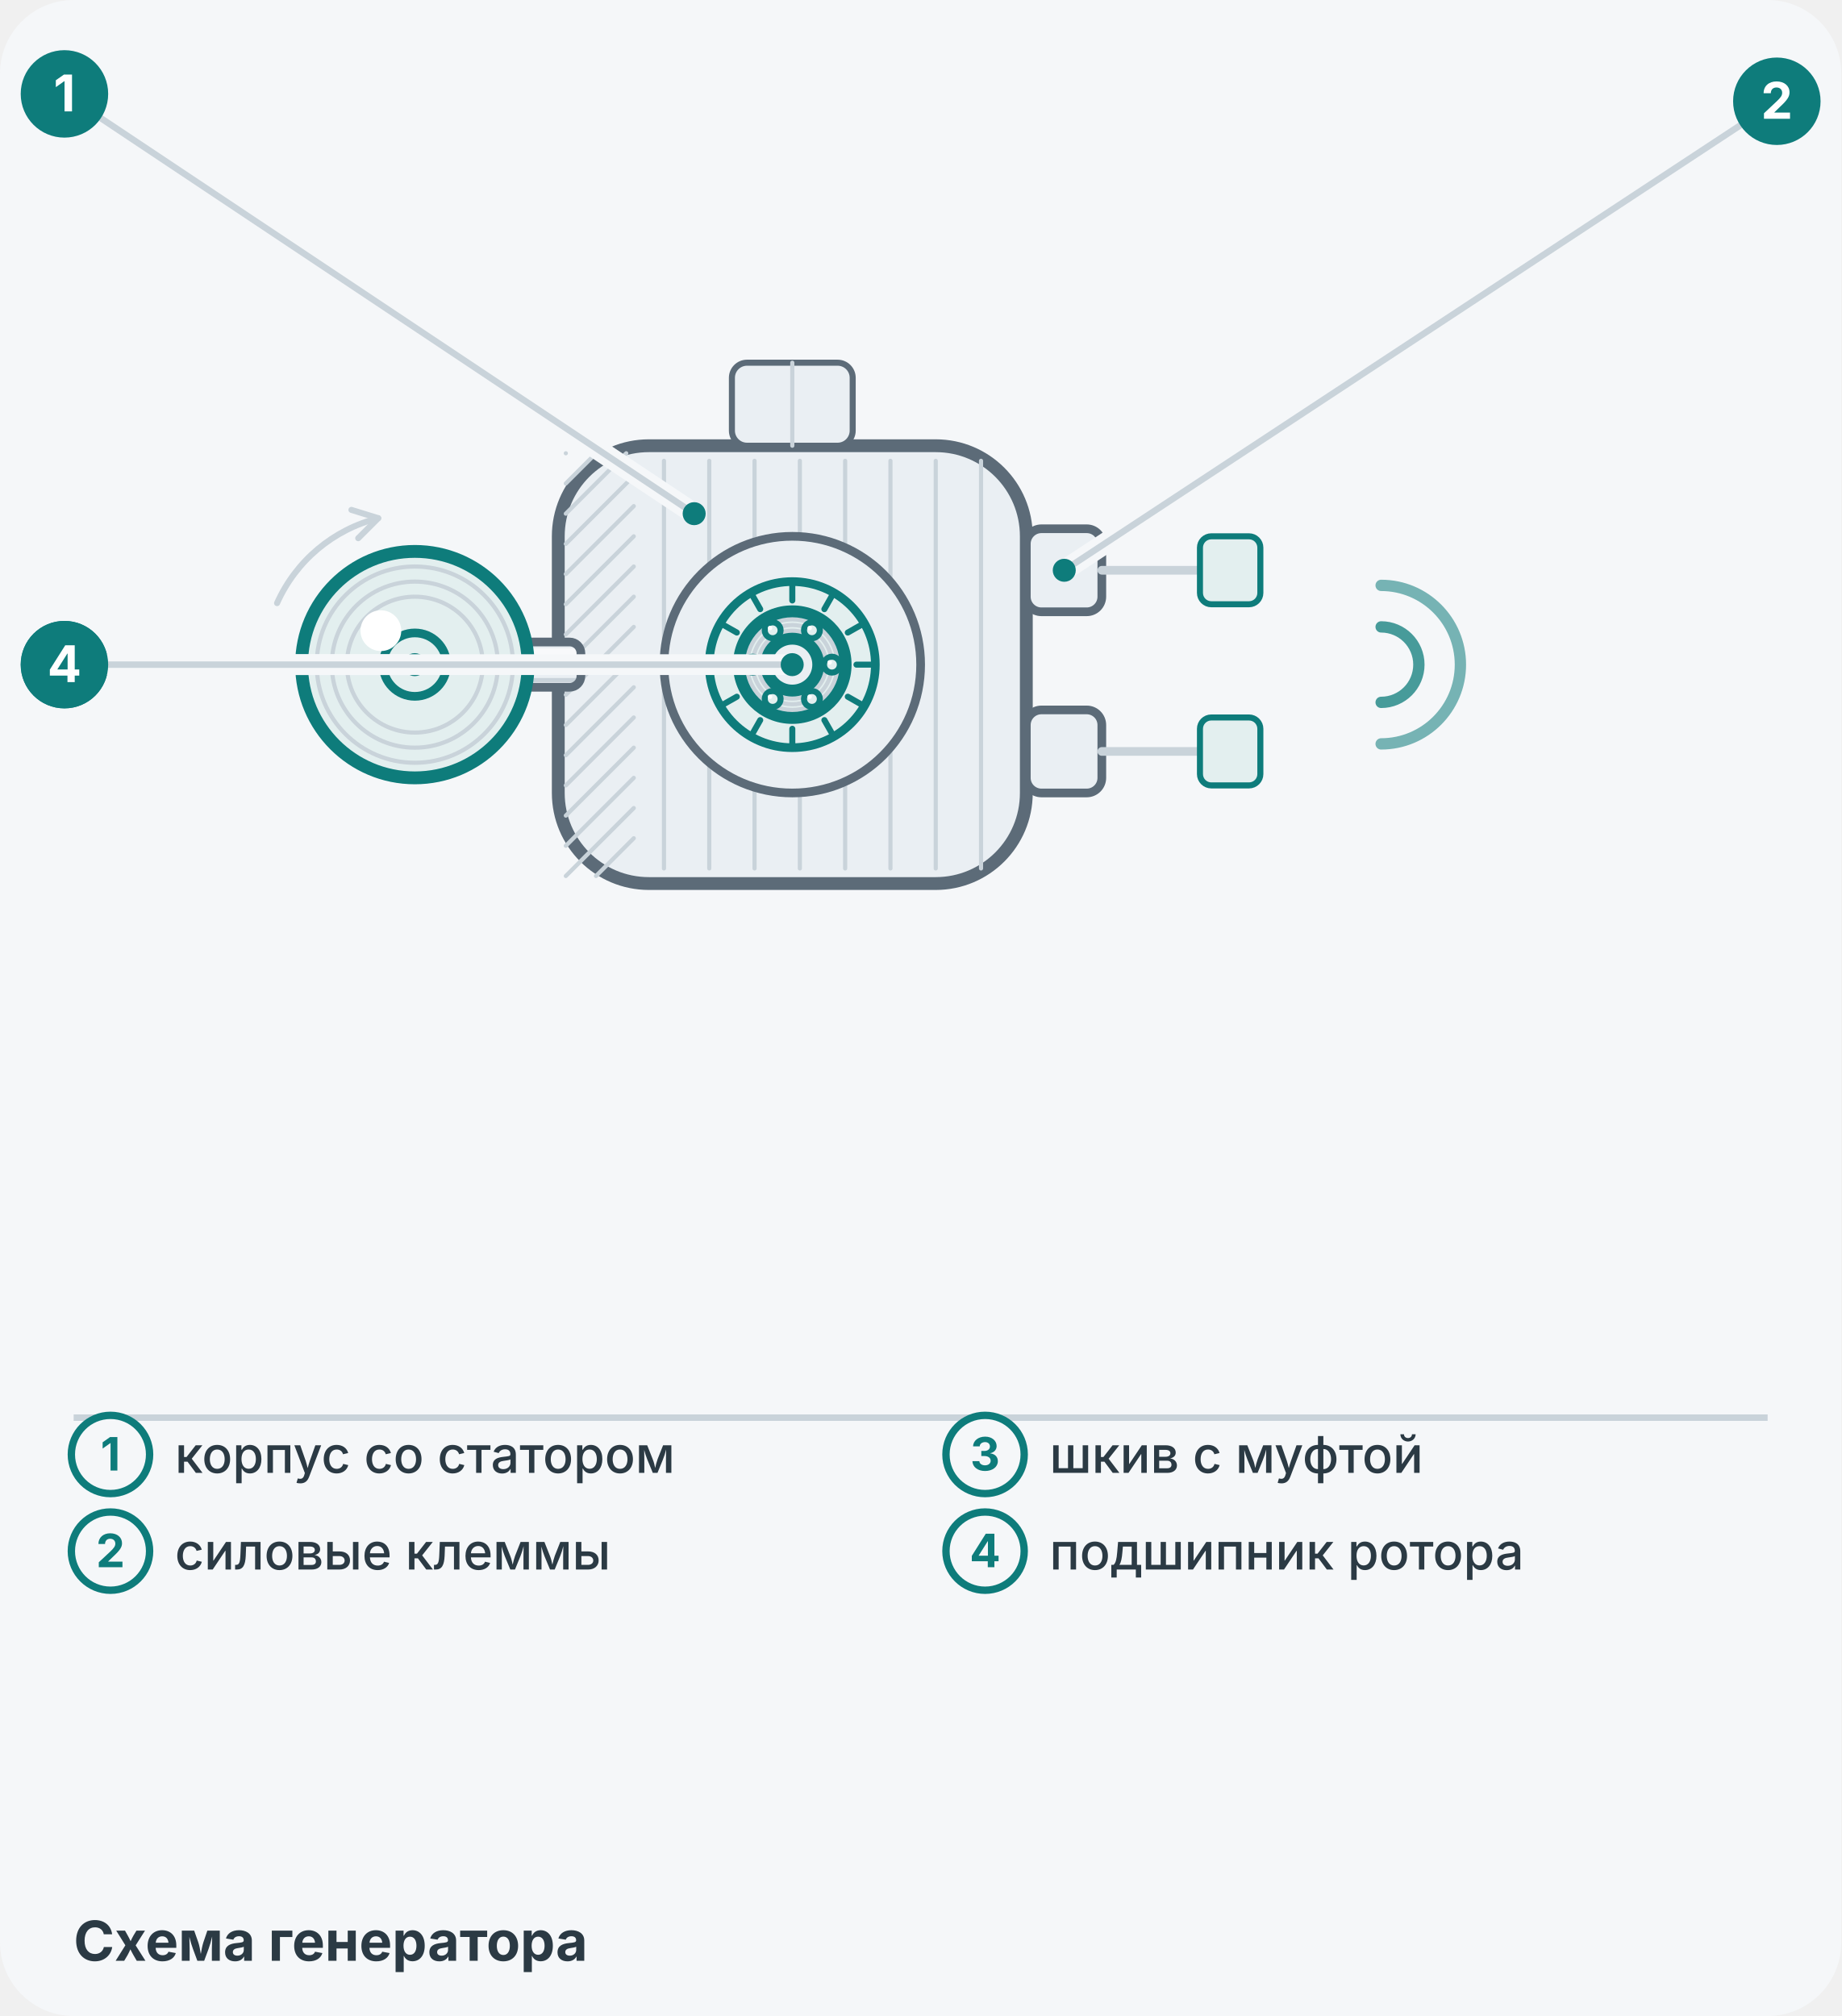
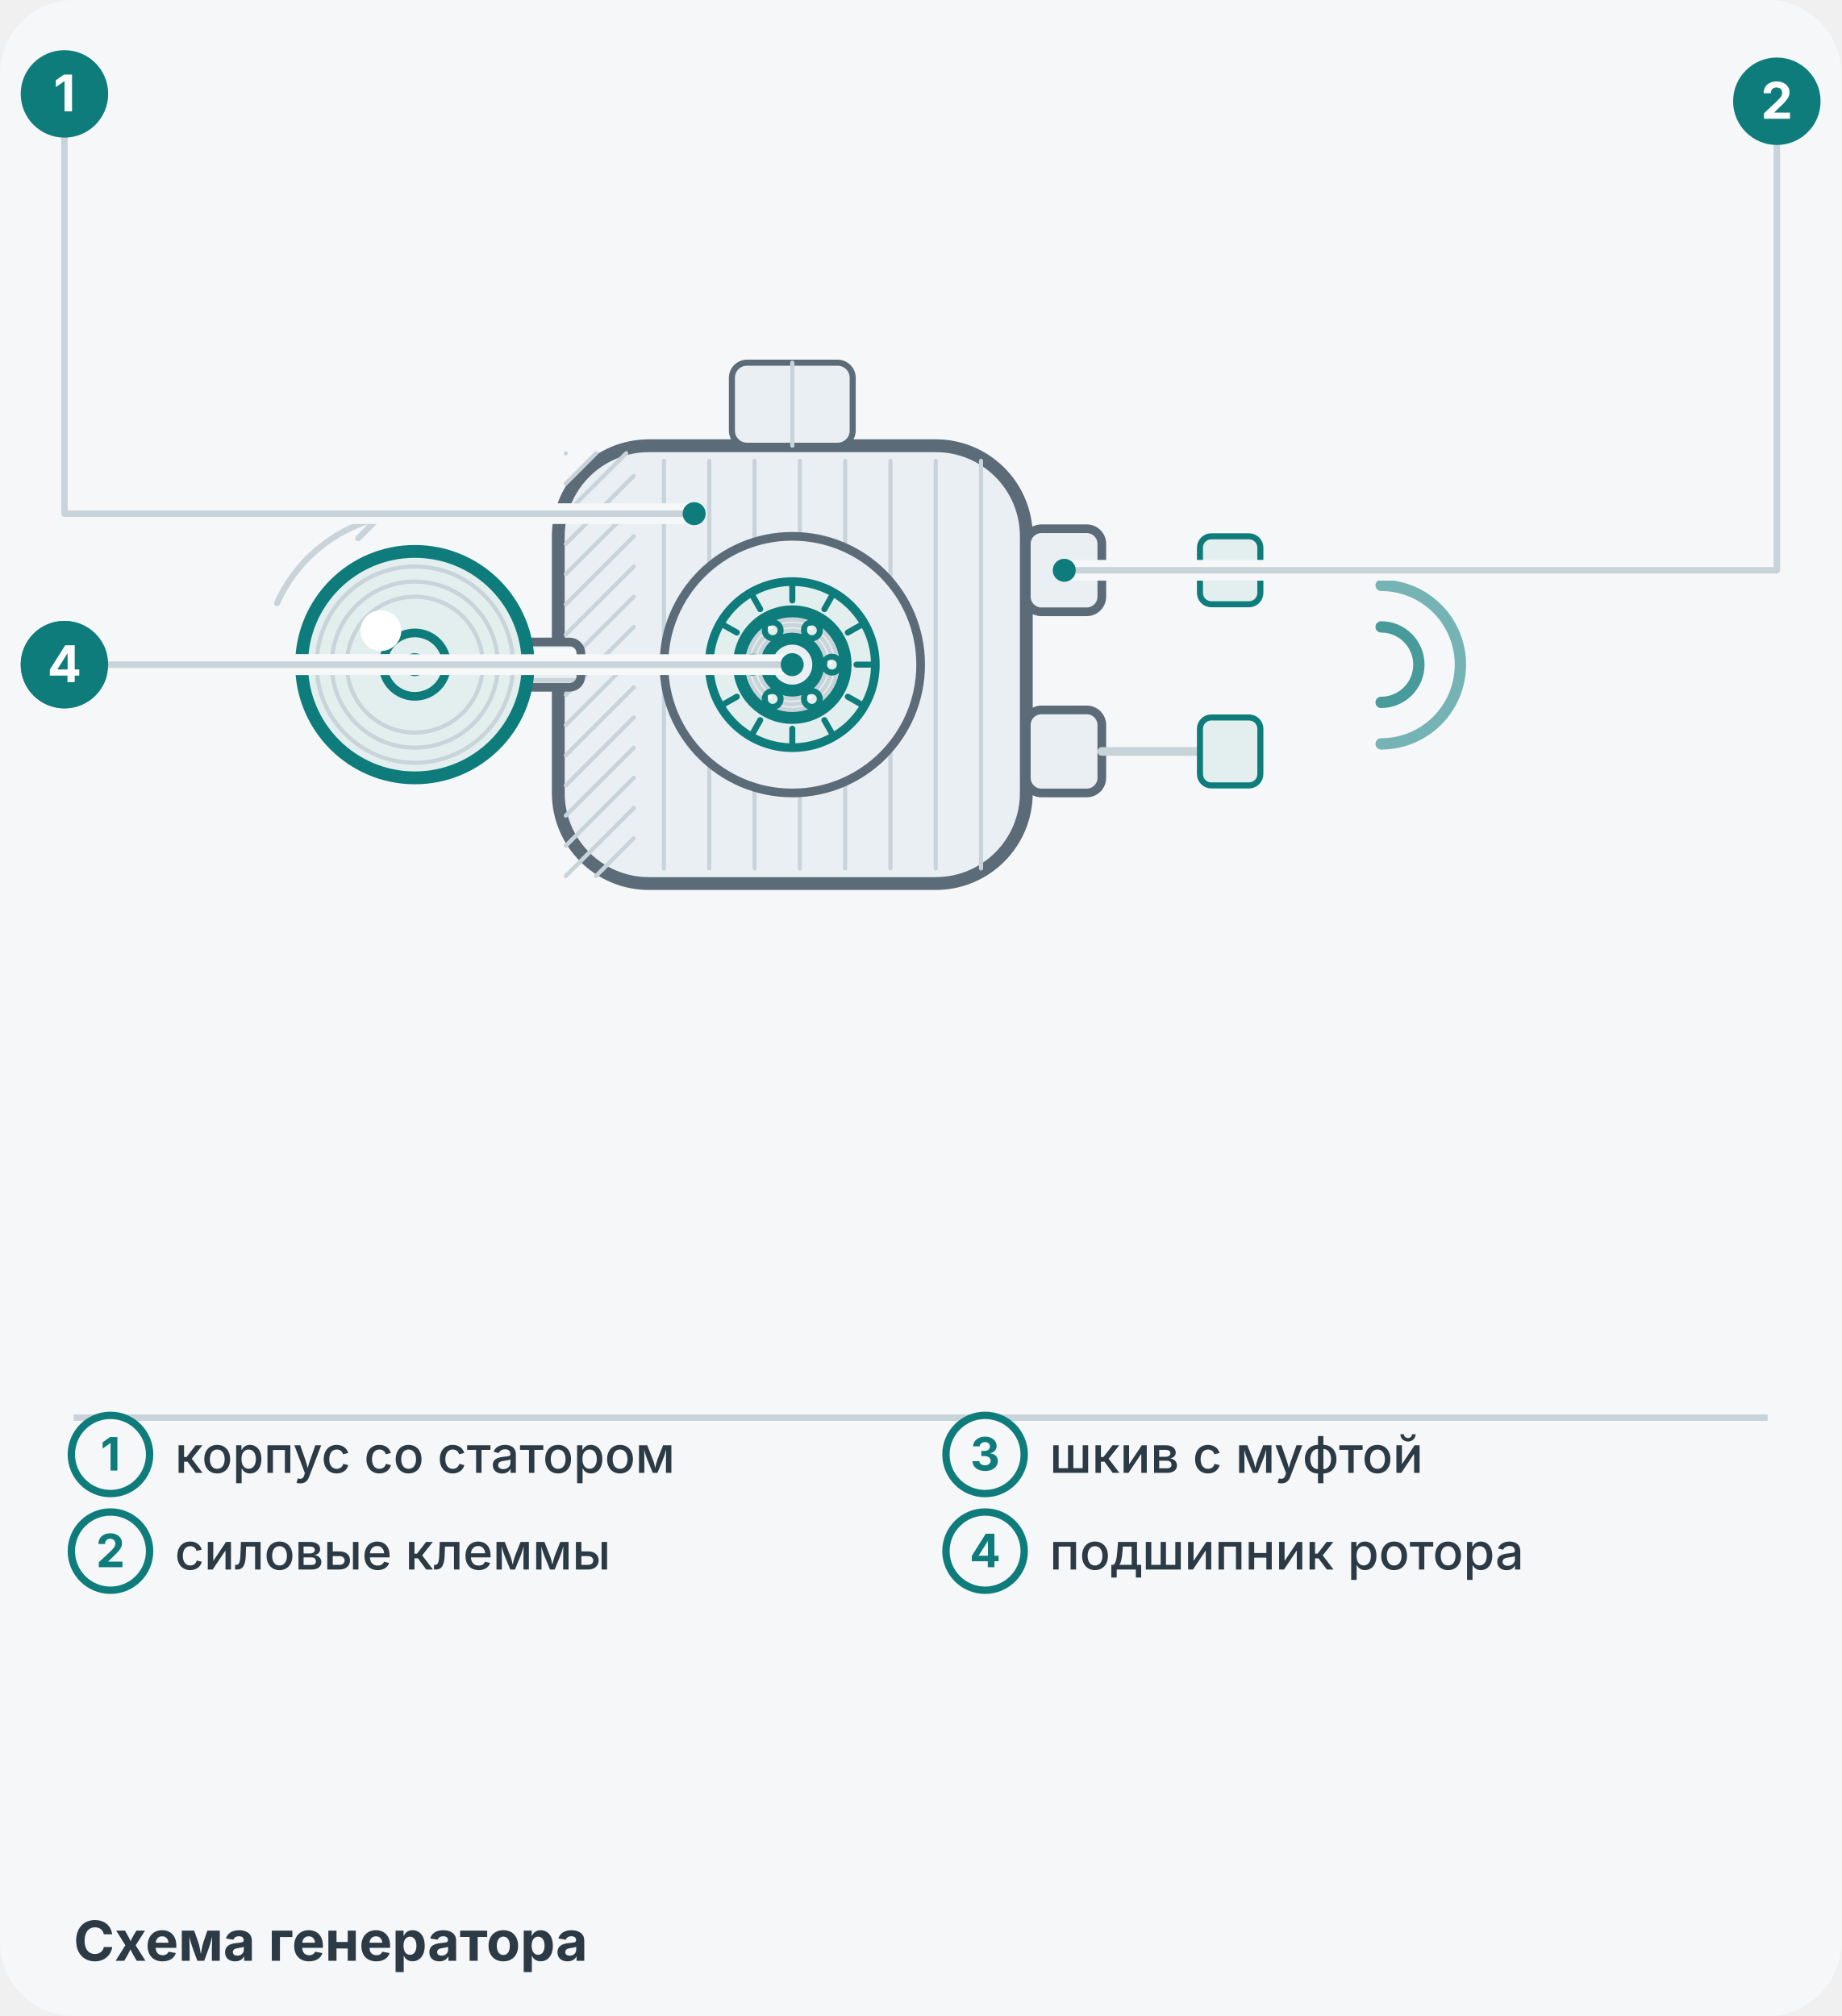
<svg xmlns="http://www.w3.org/2000/svg" viewBox="0 0 400 438" role="img" aria-label="Схема генератора">
  <defs>
    <pattern id="mRub" width="7" height="7" patternUnits="userSpaceOnUse">
      <path d="M0 7 L7 0 M-1 1 L1 -1 M6 8 L8 6" stroke="#C9D3DA" stroke-width="1" />
      <path d="M0 0 L7 7 M-1 6 L1 8 M6 -1 L8 1" stroke="#C9D3DA" stroke-width="1" />
    </pattern>
    <pattern id="mCer" width="8" height="8" patternUnits="userSpaceOnUse">
      <circle cx="2" cy="2" r="1.2" fill="#C9D3DA" />
      <circle cx="6" cy="6" r="1.2" fill="#C9D3DA" />
    </pattern>
    <pattern id="mFric" width="6" height="6" patternUnits="userSpaceOnUse">
      <circle cx="1.5" cy="1.5" r="0.9" fill="#0E7C7B" opacity="0.55" />
      <circle cx="4.5" cy="4.5" r="0.9" fill="#0E7C7B" opacity="0.55" />
      <circle cx="4.5" cy="1.5" r="0.6" fill="#0E7C7B" opacity="0.35" />
    </pattern>
    <pattern id="mMet" width="6" height="6" patternUnits="userSpaceOnUse" patternTransform="rotate(45)">
      <path d="M0 0 V6" stroke="#C9D3DA" stroke-width="1" />
    </pattern>
  </defs>
  <rect width="400" height="438" rx="16" fill="#F5F7F9" />
  <g id="hl" />
  <g transform="translate(36,46) scale(0.82)">
    <g fill="none" stroke-linecap="round" stroke-linejoin="round">
      <rect x="104.0" y="62.0" width="124.0" height="116.0" rx="24" stroke="#5C6B78" stroke-width="3.4" fill="#EAEFF3" />
      <path d="M 106.0 64.0 L 106.0 64.0" stroke="#C9D3DA" stroke-width="1.1" />
      <path d="M 114.0 64.0 L 106.0 72.0" stroke="#C9D3DA" stroke-width="1.1" />
      <path d="M 122.0 64.0 L 106.0 80.0" stroke="#C9D3DA" stroke-width="1.1" />
      <path d="M 124.0 70.0 L 106.0 88.0" stroke="#C9D3DA" stroke-width="1.1" />
      <path d="M 124.0 78.0 L 106.0 96.0" stroke="#C9D3DA" stroke-width="1.1" />
      <path d="M 124.0 86.0 L 106.0 104.0" stroke="#C9D3DA" stroke-width="1.1" />
      <path d="M 124.0 94.0 L 106.0 112.0" stroke="#C9D3DA" stroke-width="1.1" />
      <path d="M 124.0 102.0 L 106.0 120.0" stroke="#C9D3DA" stroke-width="1.1" />
      <path d="M 124.0 110.0 L 106.0 128.0" stroke="#C9D3DA" stroke-width="1.1" />
      <path d="M 124.0 118.0 L 106.0 136.0" stroke="#C9D3DA" stroke-width="1.1" />
      <path d="M 124.0 126.0 L 106.0 144.0" stroke="#C9D3DA" stroke-width="1.1" />
      <path d="M 124.0 134.0 L 106.0 152.0" stroke="#C9D3DA" stroke-width="1.1" />
      <path d="M 124.0 142.0 L 106.0 160.0" stroke="#C9D3DA" stroke-width="1.1" />
      <path d="M 124.0 150.0 L 106.0 168.0" stroke="#C9D3DA" stroke-width="1.1" />
      <path d="M 124.0 158.0 L 106.0 176.0" stroke="#C9D3DA" stroke-width="1.1" />
      <path d="M 124.0 166.0 L 114.0 176.0" stroke="#C9D3DA" stroke-width="1.1" />
      <path d="M 132.0 66.0 L 132.0 174.0" stroke="#C9D3DA" stroke-width="1.1" />
      <path d="M 144.0 66.0 L 144.0 174.0" stroke="#C9D3DA" stroke-width="1.1" />
      <path d="M 156.0 66.0 L 156.0 174.0" stroke="#C9D3DA" stroke-width="1.1" />
      <path d="M 168.0 66.0 L 168.0 174.0" stroke="#C9D3DA" stroke-width="1.1" />
      <path d="M 180.0 66.0 L 180.0 174.0" stroke="#C9D3DA" stroke-width="1.1" />
      <path d="M 192.0 66.0 L 192.0 174.0" stroke="#C9D3DA" stroke-width="1.1" />
      <path d="M 204.0 66.0 L 204.0 174.0" stroke="#C9D3DA" stroke-width="1.1" />
      <path d="M 216.0 66.0 L 216.0 174.0" stroke="#C9D3DA" stroke-width="1.1" />
      <circle cx="166.0" cy="120.0" r="34.0" stroke="#5C6B78" stroke-width="2.3" fill="#EAEFF3" />
      <circle cx="166.0" cy="120.0" r="22.0" stroke="#0E7C7B" stroke-width="2.3" fill="#E3EFEF" />
      <path d="M 183.0 120.0 L 188.0 120.0" stroke="#0E7C7B" stroke-width="1.6" />
      <path d="M 180.7 128.5 L 185.1 131.0" stroke="#0E7C7B" stroke-width="1.6" />
      <path d="M 174.5 134.7 L 177.0 139.1" stroke="#0E7C7B" stroke-width="1.6" />
      <path d="M 166.0 137.0 L 166.0 142.0" stroke="#0E7C7B" stroke-width="1.6" />
      <path d="M 157.5 134.7 L 155.0 139.1" stroke="#0E7C7B" stroke-width="1.6" />
      <path d="M 151.3 128.5 L 146.9 131.0" stroke="#0E7C7B" stroke-width="1.6" />
      <path d="M 149.0 120.0 L 144.0 120.0" stroke="#0E7C7B" stroke-width="1.6" />
      <path d="M 151.3 111.5 L 146.9 109.0" stroke="#0E7C7B" stroke-width="1.6" />
      <path d="M 157.5 105.3 L 155.0 100.9" stroke="#0E7C7B" stroke-width="1.6" />
      <path d="M 166.0 103.0 L 166.0 98.0" stroke="#0E7C7B" stroke-width="1.6" />
      <path d="M 174.5 105.3 L 177.0 100.9" stroke="#0E7C7B" stroke-width="1.6" />
      <path d="M 180.7 111.5 L 185.1 109.0" stroke="#0E7C7B" stroke-width="1.6" />
      <circle cx="166.0" cy="120.0" r="9.0" stroke="#5C6B78" stroke-width="1.6" fill="#EAEFF3" />
      <path d="M 152.0 120.0 A 14.0 14.0 0 1 0 180.0 120.0 A 14.0 14.0 0 1 0 152.0 120.0 Z M 159.0 120.0 A 7.0 7.0 0 1 0 173.0 120.0 A 7.0 7.0 0 1 0 159.0 120.0 Z" fill="#E3EFEF" fill-rule="evenodd" stroke="none" />
      <circle cx="166.0" cy="120.0" r="14.0" stroke="#0E7C7B" stroke-width="3.4" fill="none" />
      <circle cx="166.0" cy="120.0" r="12.0" stroke="#C9D3DA" stroke-width="1.1" fill="none" />
      <circle cx="166.0" cy="120.0" r="7.0" stroke="#0E7C7B" stroke-width="3.4" fill="none" />
      <circle cx="166.0" cy="120.0" r="9.0" stroke="#C9D3DA" stroke-width="1.1" fill="none" />
      <circle cx="166.0" cy="120.0" r="10.5" stroke="#C9D3DA" stroke-width="1.1" fill="none" />
      <circle cx="176.5" cy="120.0" r="2.1" stroke="#0E7C7B" stroke-width="1.6" fill="#E3EFEF" />
      <circle cx="175.9" cy="119.4" r="0.6" stroke="none" stroke-width="0" fill="#FFFFFF" />
      <circle cx="171.2" cy="129.1" r="2.1" stroke="#0E7C7B" stroke-width="1.6" fill="#E3EFEF" />
      <circle cx="170.6" cy="128.5" r="0.6" stroke="none" stroke-width="0" fill="#FFFFFF" />
      <circle cx="160.8" cy="129.1" r="2.1" stroke="#0E7C7B" stroke-width="1.6" fill="#E3EFEF" />
      <circle cx="160.1" cy="128.5" r="0.6" stroke="none" stroke-width="0" fill="#FFFFFF" />
      <circle cx="155.5" cy="120.0" r="2.1" stroke="#0E7C7B" stroke-width="1.6" fill="#E3EFEF" />
      <circle cx="154.9" cy="119.4" r="0.6" stroke="none" stroke-width="0" fill="#FFFFFF" />
      <circle cx="160.8" cy="110.9" r="2.1" stroke="#0E7C7B" stroke-width="1.6" fill="#E3EFEF" />
      <circle cx="160.1" cy="110.3" r="0.6" stroke="none" stroke-width="0" fill="#FFFFFF" />
      <circle cx="171.2" cy="110.9" r="2.1" stroke="#0E7C7B" stroke-width="1.6" fill="#E3EFEF" />
      <circle cx="170.6" cy="110.3" r="0.6" stroke="none" stroke-width="0" fill="#FFFFFF" />
      <rect x="60.0" y="114.0" width="50.0" height="12.0" rx="3" stroke="none" stroke-width="0" fill="#EAEFF3" />
      <rect x="60.0" y="115.7" width="50.0" height="2.6" fill="#FFFFFF" opacity="0.65" />
      <path d="M 60.0 124.1 L 110.0 124.1" stroke="#C9D3DA" stroke-width="1.1" />
      <rect x="60.0" y="114.0" width="50.0" height="12.0" rx="3" stroke="#5C6B78" stroke-width="2.3" fill="none" />
      <circle cx="66.0" cy="120.0" r="30.0" stroke="#0E7C7B" stroke-width="3.4" fill="#E3EFEF" />
      <circle cx="66.0" cy="120.0" r="26.0" stroke="#C9D3DA" stroke-width="1.1" fill="none" />
      <circle cx="66.0" cy="120.0" r="22.0" stroke="#C9D3DA" stroke-width="1.1" fill="none" />
      <circle cx="66.0" cy="120.0" r="18.0" stroke="#C9D3DA" stroke-width="1.1" fill="none" />
      <circle cx="66.0" cy="120.0" r="8.4" stroke="#0E7C7B" stroke-width="2.3" fill="#E3EFEF" />
      <circle cx="57.0" cy="111.0" r="5.4" stroke="none" stroke-width="0" fill="#FFFFFF" />
      <rect x="228.0" y="84.0" width="20.0" height="22.0" rx="4" stroke="#5C6B78" stroke-width="2.3" fill="#EAEFF3" />
      <rect x="228.0" y="132.0" width="20.0" height="22.0" rx="4" stroke="#5C6B78" stroke-width="2.3" fill="#EAEFF3" />
      <path d="M 248.0 95.0 L 274.0 95.0" stroke="#C9D3DA" stroke-width="2.3" />
      <path d="M 248.0 143.0 L 274.0 143.0" stroke="#C9D3DA" stroke-width="2.3" />
      <rect x="274.0" y="86.0" width="16.0" height="18.0" rx="3" stroke="#0E7C7B" stroke-width="1.6" fill="#E3EFEF" />
      <rect x="274.0" y="134.0" width="16.0" height="18.0" rx="3" stroke="#0E7C7B" stroke-width="1.6" fill="#E3EFEF" />
      <rect x="150.0" y="40.0" width="32.0" height="22.0" rx="4" stroke="#5C6B78" stroke-width="1.6" fill="#EAEFF3" />
      <path d="M 166.0 62.0 L 166.0 40.0" stroke="#C9D3DA" stroke-width="1.1" />
      <path d="M 29.5 103.7 A 40.0 40.0 0 0 1 56.3 81.2" stroke="#C9D3DA" stroke-width="1.6" fill="none" />
      <path d="M 51.0 86.5 L 56.3 81.2 L 49.2 79.0" stroke="#C9D3DA" stroke-width="1.6" fill="none" />
      <path d="M 322 110 A 10 10 0 0 1 322 130" stroke="#0E7C7B" stroke-width="3" opacity="0.75" />
      <path d="M 322 99 A 21 21 0 0 1 322 141" stroke="#0E7C7B" stroke-width="3" opacity="0.55" />
    </g>
  </g>
  <g fill="none" stroke-linecap="round" stroke-linejoin="round">
-     <path d="M 150.8 111.6 L 14.0 20.4" stroke="#F5F7F9" stroke-width="4.5" fill="none" />
-     <path d="M 150.8 111.6 L 14.0 20.4" stroke="#C9D3DA" stroke-width="1.4" fill="none" />
+     <path d="M 14.0 20.4 L 14.0 111.6 L 150.8 111.6" stroke="#F5F7F9" stroke-width="4.5" fill="none" />
+     <path d="M 14.0 20.4 L 14.0 111.6 L 150.8 111.6" stroke="#C9D3DA" stroke-width="1.4" fill="none" />
    <circle cx="150.8" cy="111.6" r="2.5" fill="#0E7C7B" />
    <circle cx="14.0" cy="20.4" r="9.5" fill="#0E7C7B" />
    <text x="14.0" y="24.2" font-family="Manrope, Inter, system-ui, -apple-system, Segoe UI, sans-serif" font-size="11" font-weight="700" fill="#FFFFFF" text-anchor="middle">1</text>
-     <path d="M 231.2 123.9 L 386.0 22.0" stroke="#F5F7F9" stroke-width="4.5" fill="none" />
-     <path d="M 231.2 123.9 L 386.0 22.0" stroke="#C9D3DA" stroke-width="1.4" fill="none" />
+     <path d="M 386.0 22.0 L 386.0 123.9 L 231.2 123.9" stroke="#F5F7F9" stroke-width="4.5" fill="none" />
+     <path d="M 386.0 22.0 L 386.0 123.9 L 231.2 123.9" stroke="#C9D3DA" stroke-width="1.4" fill="none" />
    <circle cx="231.2" cy="123.9" r="2.5" fill="#0E7C7B" />
    <circle cx="386.0" cy="22.0" r="9.5" fill="#0E7C7B" />
    <text x="386.0" y="25.8" font-family="Manrope, Inter, system-ui, -apple-system, Segoe UI, sans-serif" font-size="11" font-weight="700" fill="#FFFFFF" text-anchor="middle">2</text>
-     <path d="M 90.1 144.4 L 14.0 144.4" stroke="#F5F7F9" stroke-width="4.5" fill="none" />
-     <path d="M 90.1 144.4 L 14.0 144.4" stroke="#C9D3DA" stroke-width="1.4" fill="none" />
+     <path d="M 14.0 144.4 L 14.0 144.4 L 90.1 144.4" stroke="#F5F7F9" stroke-width="4.5" fill="none" />
+     <path d="M 14.0 144.4 L 14.0 144.4 L 90.1 144.4" stroke="#C9D3DA" stroke-width="1.4" fill="none" />
    <circle cx="90.1" cy="144.4" r="2.5" fill="#0E7C7B" />
    <circle cx="14.0" cy="144.4" r="9.5" fill="#0E7C7B" />
    <text x="14.0" y="148.2" font-family="Manrope, Inter, system-ui, -apple-system, Segoe UI, sans-serif" font-size="11" font-weight="700" fill="#FFFFFF" text-anchor="middle">3</text>
-     <path d="M 172.1 144.4 L 14.0 144.4" stroke="#F5F7F9" stroke-width="4.5" fill="none" />
-     <path d="M 172.1 144.4 L 14.0 144.4" stroke="#C9D3DA" stroke-width="1.4" fill="none" />
+     <path d="M 14.0 144.4 L 14.0 144.4 L 172.1 144.4" stroke="#F5F7F9" stroke-width="4.5" fill="none" />
+     <path d="M 14.0 144.4 L 14.0 144.4 L 172.1 144.4" stroke="#C9D3DA" stroke-width="1.4" fill="none" />
    <circle cx="172.1" cy="144.4" r="2.5" fill="#0E7C7B" />
    <circle cx="14.0" cy="144.4" r="9.5" fill="#0E7C7B" />
    <text x="14.0" y="148.2" font-family="Manrope, Inter, system-ui, -apple-system, Segoe UI, sans-serif" font-size="11" font-weight="700" fill="#FFFFFF" text-anchor="middle">4</text>
  </g>
  <path d="M 16 308 L 384 308" stroke="#C9D3DA" stroke-width="1.4" fill="none" />
  <g>
    <circle cx="24" cy="316" r="8.5" fill="#F5F7F9" stroke="#0E7C7B" stroke-width="1.6" />
    <text x="24.0" y="319.5" font-family="Manrope, Inter, system-ui, -apple-system, Segoe UI, sans-serif" font-size="10" font-weight="700" fill="#0E7C7B" text-anchor="middle">1</text>
    <text x="38.0" y="320.0" font-family="Manrope, Inter, system-ui, -apple-system, Segoe UI, sans-serif" font-size="11" font-weight="500" fill="#2B3A44" text-anchor="start">корпус со статором</text>
    <circle cx="24" cy="337" r="8.5" fill="#F5F7F9" stroke="#0E7C7B" stroke-width="1.6" />
    <text x="24.0" y="340.5" font-family="Manrope, Inter, system-ui, -apple-system, Segoe UI, sans-serif" font-size="10" font-weight="700" fill="#0E7C7B" text-anchor="middle">2</text>
    <text x="38.0" y="341.0" font-family="Manrope, Inter, system-ui, -apple-system, Segoe UI, sans-serif" font-size="11" font-weight="500" fill="#2B3A44" text-anchor="start">силовые клеммы</text>
    <circle cx="214" cy="316" r="8.5" fill="#F5F7F9" stroke="#0E7C7B" stroke-width="1.6" />
    <text x="214.0" y="319.5" font-family="Manrope, Inter, system-ui, -apple-system, Segoe UI, sans-serif" font-size="10" font-weight="700" fill="#0E7C7B" text-anchor="middle">3</text>
    <text x="228.0" y="320.0" font-family="Manrope, Inter, system-ui, -apple-system, Segoe UI, sans-serif" font-size="11" font-weight="500" fill="#2B3A44" text-anchor="start">шкив с муфтой</text>
    <circle cx="214" cy="337" r="8.5" fill="#F5F7F9" stroke="#0E7C7B" stroke-width="1.6" />
    <text x="214.0" y="340.5" font-family="Manrope, Inter, system-ui, -apple-system, Segoe UI, sans-serif" font-size="10" font-weight="700" fill="#0E7C7B" text-anchor="middle">4</text>
    <text x="228.0" y="341.0" font-family="Manrope, Inter, system-ui, -apple-system, Segoe UI, sans-serif" font-size="11" font-weight="500" fill="#2B3A44" text-anchor="start">подшипник ротора</text>
  </g>
  <text x="16.0" y="426.0" font-family="Manrope, Inter, system-ui, -apple-system, Segoe UI, sans-serif" font-size="12" font-weight="700" fill="#2B3A44" text-anchor="start">Схема генератора</text>
</svg>
